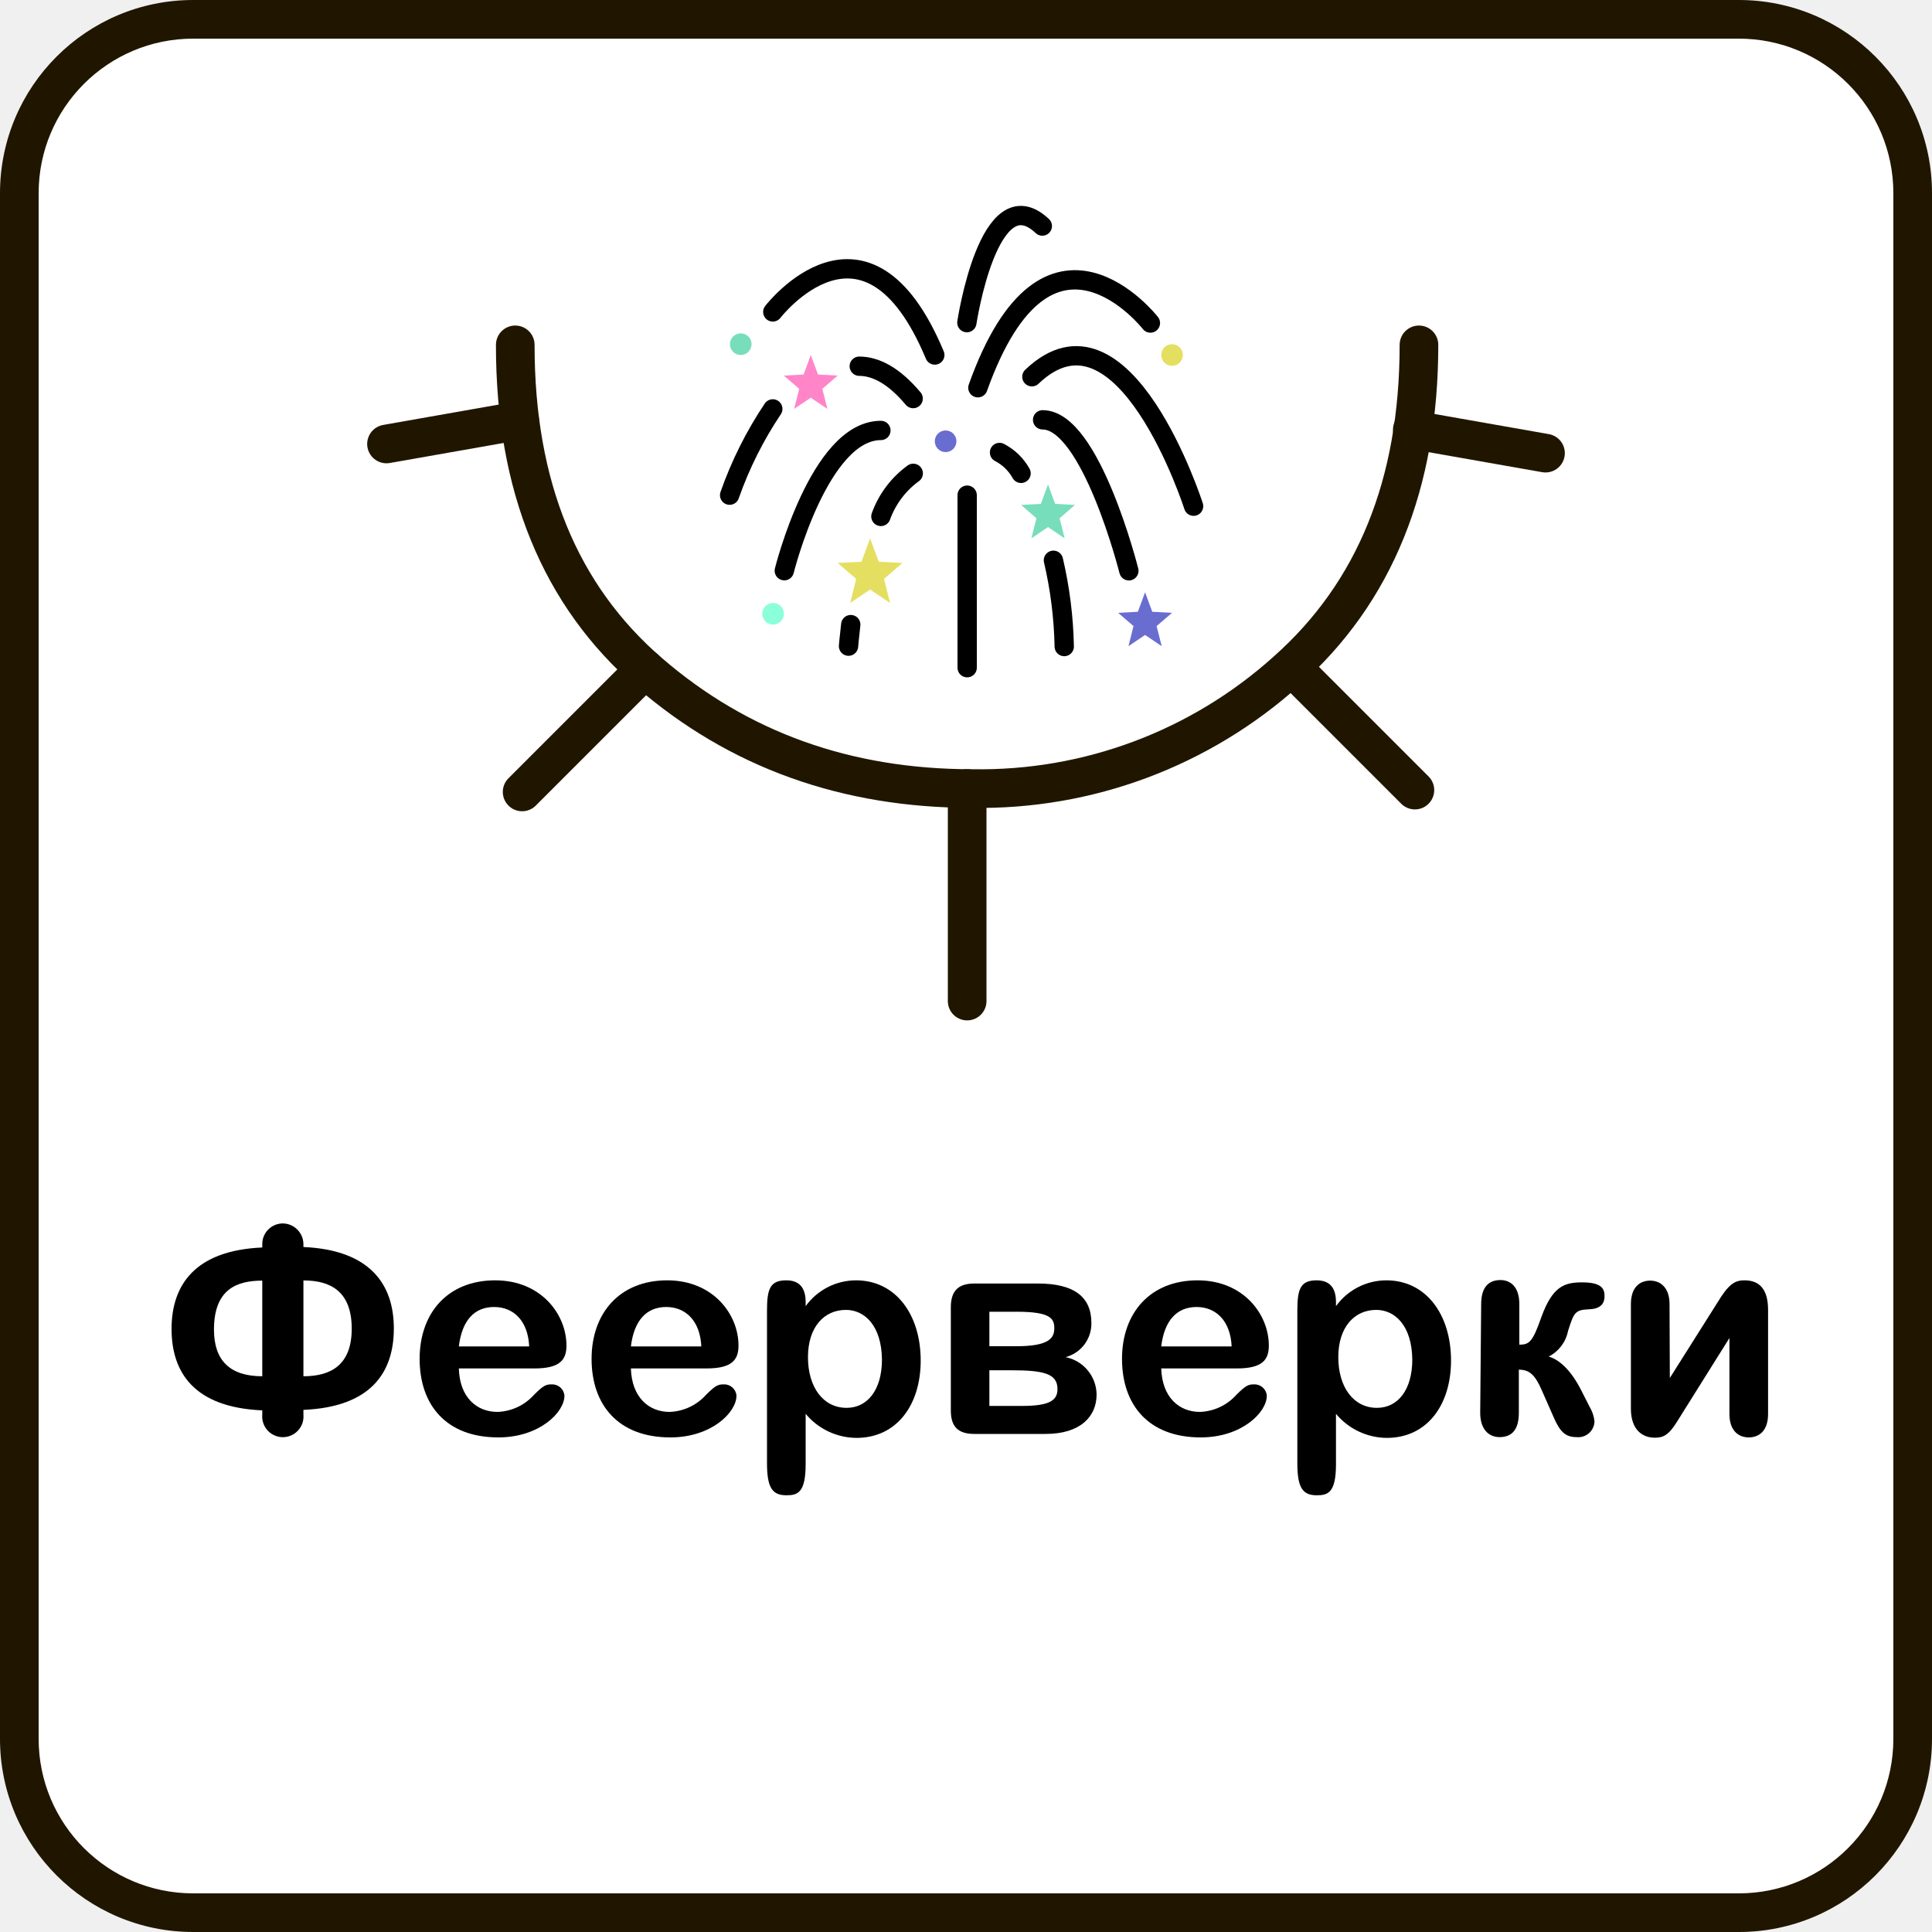
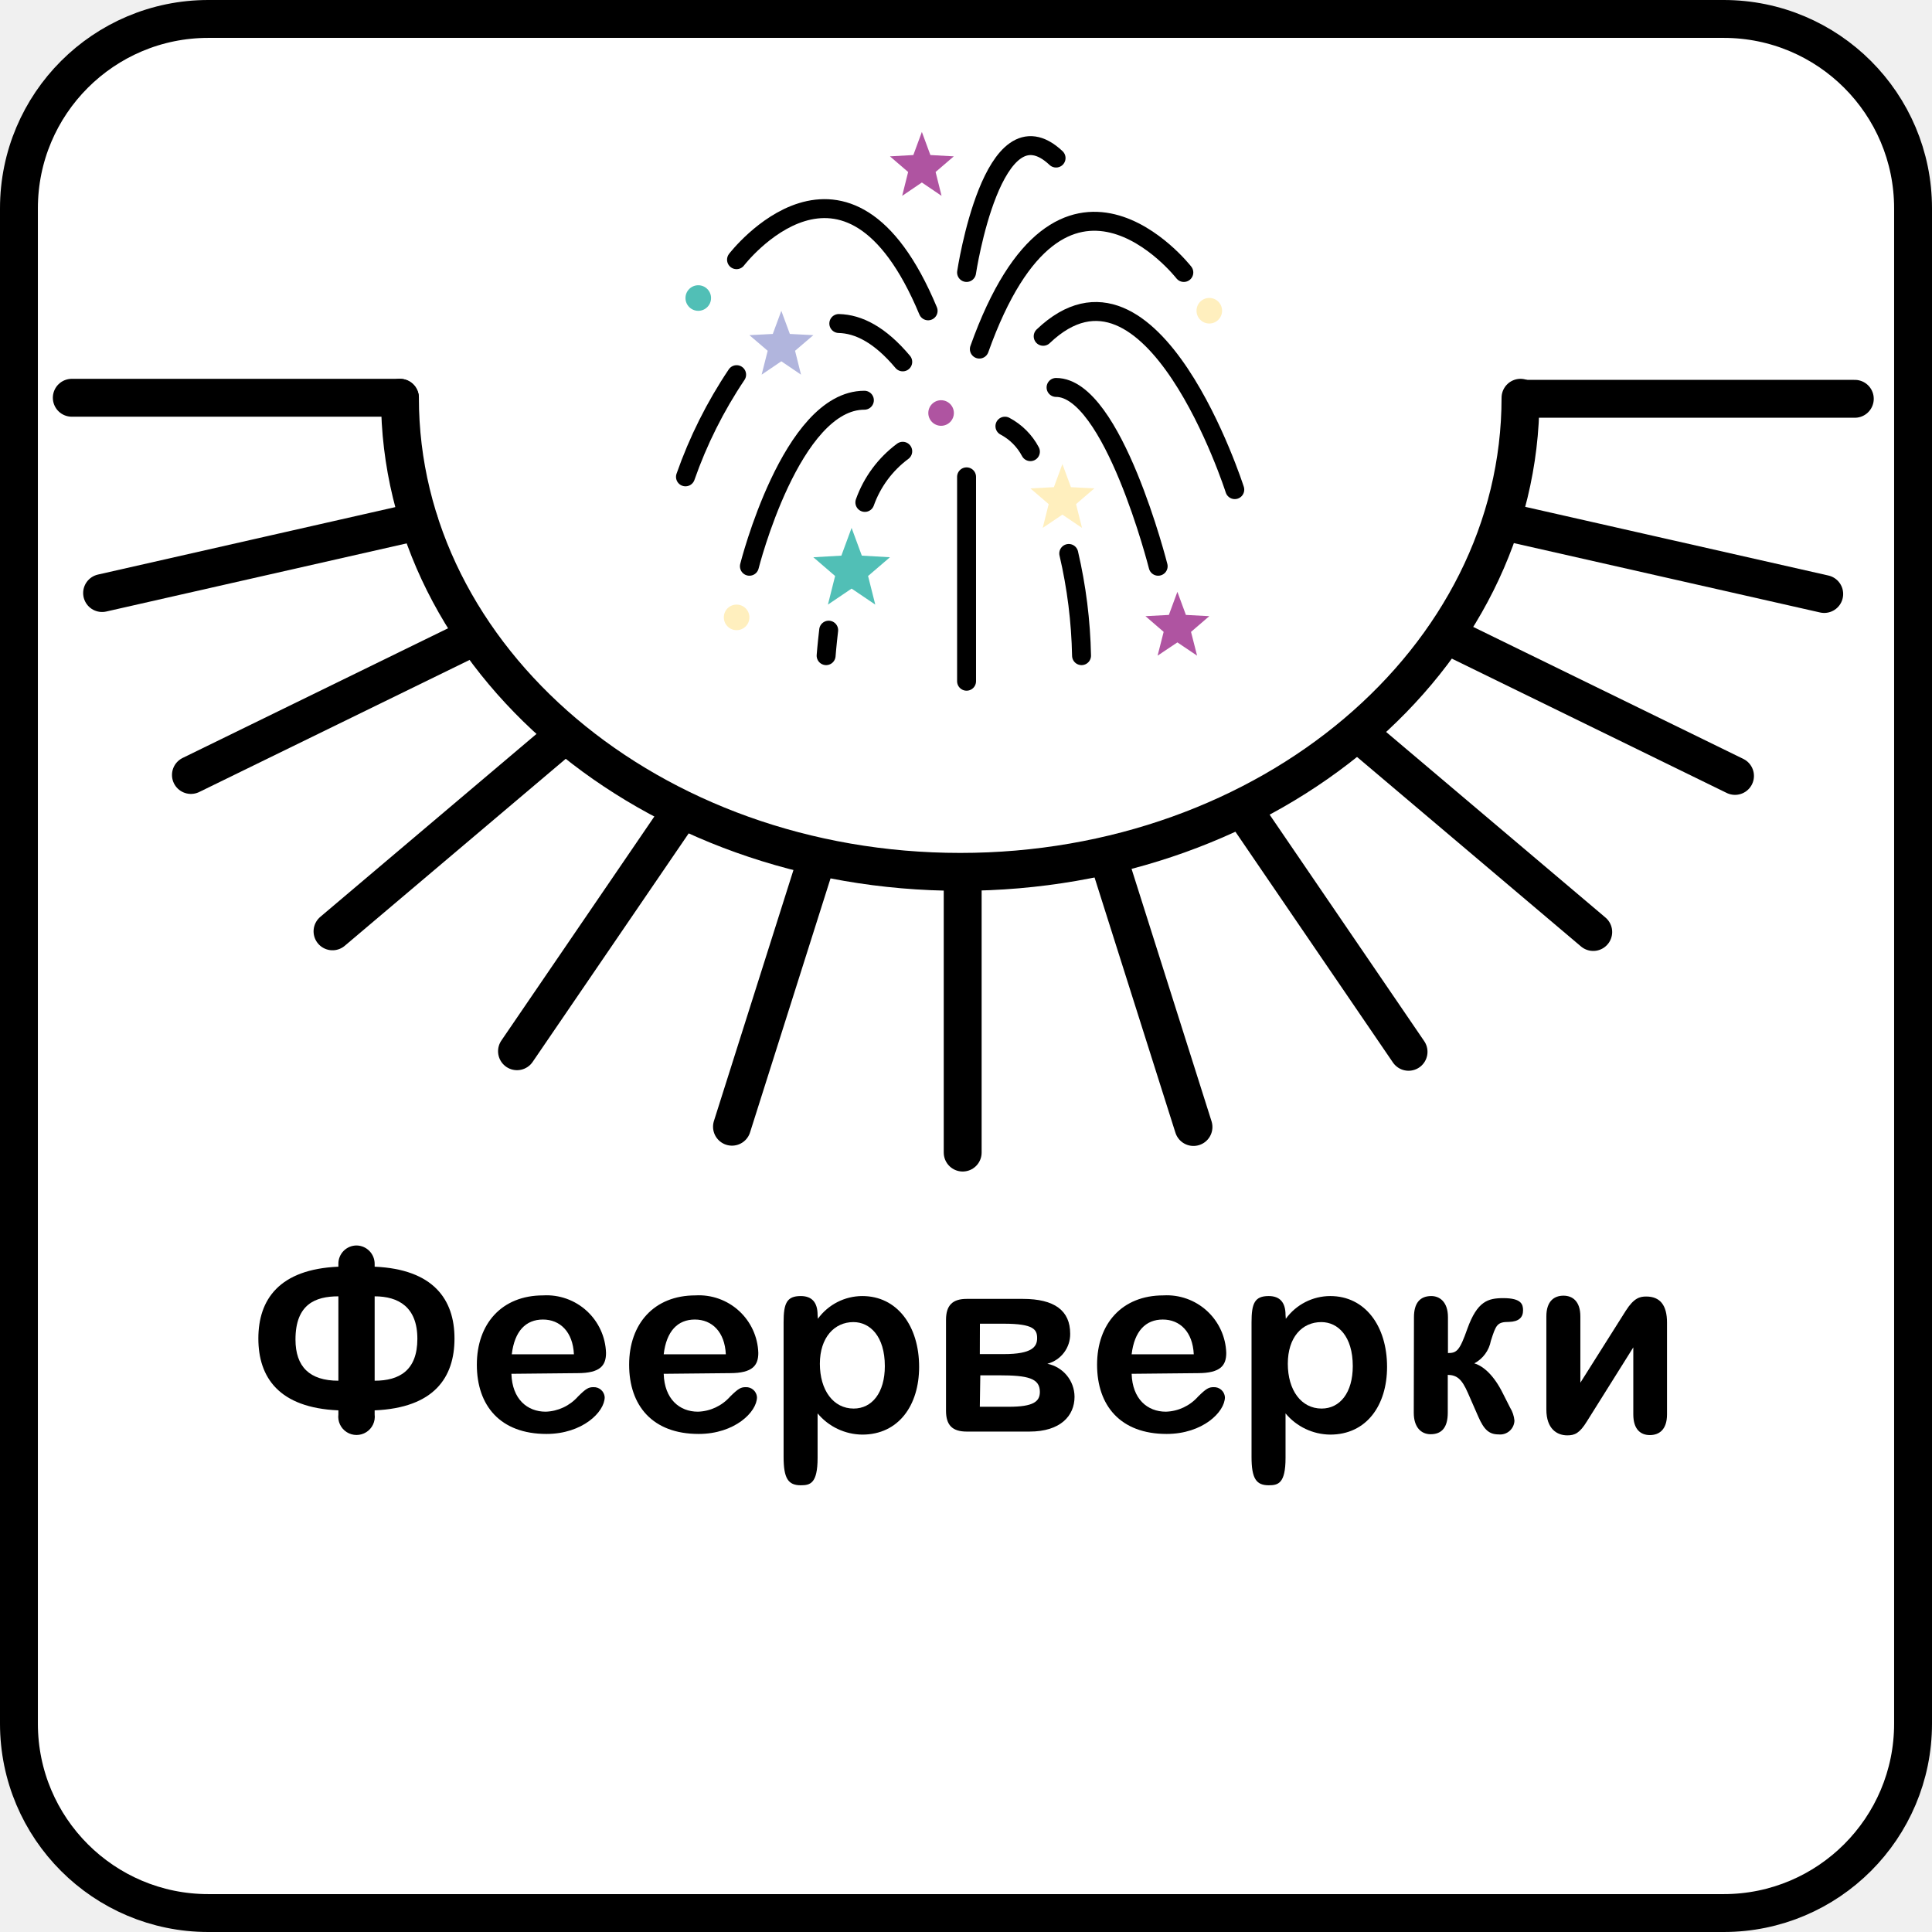
- <svg xmlns="http://www.w3.org/2000/svg" viewBox="0 0 200 200">
+ <svg xmlns="http://www.w3.org/2000/svg" viewBox="0 0 204 204">
  <defs>
-     <style>.cls-1{fill:#cf825b;}.cls-2{fill:#fff;}.cls-3{fill:#201600;}.cls-10,.cls-4{fill:none;stroke-linecap:round;}.cls-4{stroke:#000;stroke-miterlimit:10;stroke-width:2px;}.cls-5{fill:#696dcf;}.cls-6{fill:#8affda;}.cls-7{fill:#78ddbb;}.cls-8{fill:#e5df61;}.cls-9{fill:#ff85c8;}.cls-10{stroke:#201600;stroke-linejoin:round;stroke-width:4px;}</style>
+     <style>.cls-1{fill:#fff;}.cls-1,.cls-2,.cls-7{stroke:#000;stroke-miterlimit:10;}.cls-1,.cls-2{stroke-width:4px;}.cls-2,.cls-7{fill:none;stroke-linecap:round;}.cls-3{fill:#ffefbe;}.cls-4{fill:#af54a1;}.cls-5{fill:#51bfb6;}.cls-6{fill:#b1b5dd;}.cls-7{stroke-width:2px;}</style>
  </defs>
-   <g id="Слой_2" data-name="Слой 2">
-     <g id="Слой_2-2" data-name="Слой 2">
-       <polygon class="cls-1" points="96.21 21.12 96.96 23.14 99 23.25 97.41 24.62 97.93 26.7 96.21 25.54 94.49 26.7 95.01 24.62 93.42 23.25 95.47 23.14 96.21 21.12" />
-       <rect class="cls-2" x="2" y="2" width="196" height="196" rx="18" ry="18" />
-       <path class="cls-3" d="M180,4a16,16,0,0,1,16,16V180a16,16,0,0,1-16,16H20A16,16,0,0,1,4,180V20A16,16,0,0,1,20,4H180m0-4H20A20,20,0,0,0,0,20V180a20,20,0,0,0,20,20H180a20,20,0,0,0,20-20V20A20,20,0,0,0,180,0Z" />
-       <path class="cls-4" d="M100.12,51.26V69.12M109.05,58a42.88,42.88,0,0,1,1.12,8.93m-6.7-20.09A5.37,5.37,0,0,1,105.7,49M88.07,64.66c-.16,1.36-.23,2.23-.23,2.23M94.54,49a9.5,9.5,0,0,0-3.35,4.46m16.74-10c5,0,8.93,15.63,8.93,15.63M91.19,44.56c-6.39,0-10,14.52-10,14.52M106.82,39c9.53-9.11,16.74,13.4,16.74,13.4M80,42.33a39.58,39.58,0,0,0-4.47,8.93m19-10c-2-2.38-3.86-3.34-5.58-3.35m12.28,2.23c7.25-20.33,17.86-6.7,17.86-6.7M96.77,36.75C89.66,19.73,80,32.29,80,32.29m20.09,1.11s2.28-15.21,7.81-10" />
-       <circle class="cls-5" cx="97.89" cy="45.68" r="1.12" />
-       <circle class="cls-6" cx="80.03" cy="63.54" r="1.12" />
-       <circle class="cls-7" cx="76.68" cy="35.63" r="1.12" />
-       <circle class="cls-8" cx="121.33" cy="36.75" r="1.12" />
-       <polygon class="cls-9" points="83.93 36.75 84.68 38.77 86.72 38.88 85.13 40.25 85.65 42.33 83.93 41.17 82.21 42.33 82.73 40.25 81.14 38.88 83.19 38.77 83.93 36.75" />
-       <polygon class="cls-7" points="108.49 50.15 109.23 52.16 111.28 52.27 109.69 53.65 110.21 55.73 108.49 54.56 106.77 55.73 107.29 53.65 105.7 52.27 107.75 52.16 108.49 50.15" />
-       <polygon class="cls-5" points="118.54 61.31 119.28 63.33 121.33 63.44 119.73 64.81 120.26 66.89 118.54 65.73 116.82 66.89 117.34 64.81 115.75 63.44 117.79 63.33 118.54 61.31" />
-       <polygon class="cls-8" points="90.07 55.73 90.97 58.15 93.42 58.28 91.51 59.93 92.14 62.42 90.07 61.03 88.01 62.42 88.63 59.93 86.72 58.28 89.18 58.15 90.07 55.73" />
-       <path d="M31.41,129.09c6.87.3,9.36,3.84,9.36,8.43s-2.4,8.13-9.36,8.43v.48a2.14,2.14,0,1,1-4.26,0V146c-7-.3-9.39-3.87-9.39-8.43s2.44-8.13,9.39-8.43v-.33a2.13,2.13,0,0,1,2.16-2.16,2.16,2.16,0,0,1,2.1,2.16Zm-4.26,3.48c-2.69,0-5,.93-5,5.07,0,3.21,1.67,4.83,5,4.83Zm4.26,9.9c2.88,0,5-1.2,5-4.92,0-3.87-2.19-5-5-5Z" />
-       <path d="M47.5,141.66c.08,3,1.85,4.5,4,4.5a5.31,5.31,0,0,0,3.78-1.77c1-1,1.26-1.08,1.83-1.08a1.27,1.27,0,0,1,1.32,1.17c0,1.74-2.61,4.32-6.84,4.32-5.43,0-8.15-3.39-8.15-8.13s2.9-8.13,7.82-8.13c4.77,0,7.38,3.54,7.38,6.75,0,1.44-.63,2.37-3.3,2.37Zm7.28-2.28c-.12-2.64-1.61-4.08-3.63-4.08s-3.32,1.35-3.65,4.08Z" />
-       <path d="M65.31,141.66c.09,3,1.86,4.5,4,4.5a5.31,5.31,0,0,0,3.78-1.77c1-1,1.26-1.08,1.83-1.08a1.27,1.27,0,0,1,1.32,1.17c0,1.74-2.61,4.32-6.84,4.32-5.43,0-8.16-3.39-8.16-8.13s2.91-8.13,7.83-8.13c4.77,0,7.38,3.54,7.38,6.75,0,1.44-.63,2.37-3.3,2.37Zm7.29-2.28c-.12-2.64-1.62-4.08-3.63-4.08s-3.33,1.35-3.66,4.08Z" />
-       <path d="M83.4,135.21a6.45,6.45,0,0,1,5.22-2.67c4.08,0,6.69,3.51,6.69,8.31,0,4.53-2.43,8-6.66,8a6.9,6.9,0,0,1-5.25-2.49v5.22c0,3-.87,3.21-2,3.21-1.47,0-2-.81-2-3.33V135.63c0-2.25.35-3.09,2-3.09q2,0,2,2.25Zm4.17.39c-2.28,0-3.93,1.8-3.93,4.89s1.56,5.25,4,5.25c2.16,0,3.66-1.86,3.66-5C91.26,137.25,89.52,135.6,87.57,135.6Z" />
-       <path d="M113.52,144.36c0,2.25-1.65,4.08-5.28,4.08h-7.38c-1.71,0-2.43-.78-2.43-2.43V135.33c0-1.71.78-2.46,2.43-2.46h6.6c3.72,0,5.52,1.38,5.52,4.08a3.59,3.59,0,0,1-2.67,3.54A4,4,0,0,1,113.52,144.36Zm-11.1-5h2.82c3.39,0,3.9-.87,3.9-1.86s-.36-1.71-3.9-1.71h-2.82Zm0,6.18h3.42c2.85,0,3.63-.6,3.63-1.74,0-1.59-1.38-1.95-4.77-1.95h-2.28Z" />
-       <path d="M120.21,141.66c.09,3,1.86,4.5,4,4.5a5.31,5.31,0,0,0,3.78-1.77c1-1,1.26-1.08,1.83-1.08a1.27,1.27,0,0,1,1.32,1.17c0,1.74-2.61,4.32-6.84,4.32-5.43,0-8.15-3.39-8.15-8.13s2.9-8.13,7.82-8.13c4.77,0,7.38,3.54,7.38,6.75,0,1.44-.63,2.37-3.3,2.37Zm7.29-2.28c-.12-2.64-1.62-4.08-3.63-4.08s-3.33,1.35-3.66,4.08Z" />
-       <path d="M138.3,135.21a6.45,6.45,0,0,1,5.22-2.67c4.08,0,6.69,3.51,6.69,8.31,0,4.53-2.43,8-6.66,8a6.9,6.9,0,0,1-5.25-2.49v5.22c0,3-.87,3.21-2,3.21-1.47,0-2-.81-2-3.33V135.63c0-2.25.36-3.09,2-3.09q2,0,2,2.25Zm4.17.39c-2.28,0-3.93,1.8-3.93,4.89s1.56,5.25,4,5.25c2.16,0,3.66-1.86,3.66-5C146.16,137.25,144.42,135.6,142.47,135.6Z" />
-       <path d="M153.33,135c0-1.65.69-2.49,2-2.49,1,0,1.95.66,1.95,2.49v4.2c1.05,0,1.38-.3,2.28-2.85,1.17-3.24,2.43-3.6,4.23-3.6,2.13,0,2.31.75,2.31,1.44,0,.87-.54,1.32-1.65,1.35-1.41.06-1.53.36-2.13,2.25a3.78,3.78,0,0,1-2,2.64c1.14.33,2.34,1.47,3.36,3.48l.87,1.71a3.62,3.62,0,0,1,.51,1.53,1.68,1.68,0,0,1-1.86,1.62c-1.14,0-1.71-.54-2.37-2.07l-1.23-2.79c-.72-1.65-1.29-2.1-2.37-2.13v4.47c0,1.68-.66,2.52-2,2.52-1.11,0-2-.81-2-2.52Z" />
-       <path d="M172.86,142.65l5.34-8.46c1-1.5,1.65-1.65,2.4-1.65q2.43,0,2.43,3.06v10.77c0,1.83-1,2.43-2,2.43s-2-.63-2-2.43v-7.86l-5.43,8.67c-.87,1.41-1.44,1.65-2.31,1.65-1.2,0-2.46-.75-2.46-3V135c0-1.83,1-2.43,2-2.43s2,.66,2,2.43Z" />
-       <line class="cls-10" x1="53.8" y1="43.53" x2="40.01" y2="45.96" />
-       <line class="cls-10" x1="66.78" y1="69.25" x2="54.05" y2="81.98" />
-       <line class="cls-10" x1="100.12" y1="81.63" x2="100.12" y2="103.63" />
-       <line class="cls-10" x1="133.75" y1="69.07" x2="146.47" y2="81.79" />
-       <line class="cls-10" x1="146.2" y1="44.48" x2="159.99" y2="46.91" />
-       <path class="cls-10" d="M146.89,35.7q0,21.6-13.71,33.76a47.42,47.42,0,0,1-32.55,12.17q-19.53,0-33.42-12T53.34,35.7" />
-     </g>
+   <g id="Категории">
+     <rect class="cls-1" x="2" y="2" width="200" height="200" rx="20" ry="20" />
+     <path class="cls-2" d="M160.55,42c0,27.64-26.49,50.06-59.16,50.06S42.23,69.64,42.23,42" />
+     <line class="cls-2" x1="7.58" y1="42" x2="42.23" y2="42" />
+     <line class="cls-2" x1="10.78" y1="62.62" x2="44.24" y2="55.03" />
+     <line class="cls-2" x1="20.16" y1="81.83" x2="50.17" y2="67.17" />
+     <line class="cls-2" x1="35.11" y1="98.34" x2="59.61" y2="77.61" />
+     <line class="cls-2" x1="54.59" y1="111" x2="71.92" y2="85.62" />
+     <line class="cls-2" x1="77.29" y1="118.97" x2="86.26" y2="90.66" />
+     <line class="cls-2" x1="101.65" y1="121.7" x2="101.65" y2="92.39" />
+     <line class="cls-2" x1="126.02" y1="119" x2="117.05" y2="90.69" />
+     <line class="cls-2" x1="148.73" y1="111.06" x2="131.4" y2="85.67" />
+     <line class="cls-2" x1="168.23" y1="98.41" x2="143.73" y2="77.68" />
+     <line class="cls-2" x1="183.2" y1="81.93" x2="153.2" y2="67.27" />
+     <line class="cls-2" x1="192.62" y1="62.72" x2="159.16" y2="55.14" />
+     <line class="cls-2" x1="195.85" y1="42.11" x2="161.2" y2="42.11" />
+     <path d="M39.56,133.75c6.19.27,8.43,3.45,8.43,7.58s-2.16,7.32-8.43,7.59v.43a1.93,1.93,0,1,1-3.83,0v-.43c-6.29-.27-8.45-3.49-8.45-7.59s2.19-7.31,8.45-7.58v-.3a1.92,1.92,0,0,1,1.94-1.94,1.94,1.94,0,0,1,1.89,1.94Zm-3.83,3.13c-2.43,0-4.53.83-4.53,4.56,0,2.89,1.51,4.35,4.53,4.35Zm3.83,8.91c2.6,0,4.51-1.08,4.51-4.43s-2-4.48-4.51-4.48Z" />
+     <path d="M54,145.06c.08,2.67,1.67,4,3.62,4a4.76,4.76,0,0,0,3.4-1.59c.86-.86,1.13-1,1.64-1a1.14,1.14,0,0,1,1.19,1.05c0,1.57-2.35,3.89-6.15,3.89-4.89,0-7.35-3-7.35-7.31s2.62-7.32,7-7.32a6.28,6.28,0,0,1,6.64,6.07c0,1.3-.57,2.14-3,2.14ZM60.6,143c-.11-2.37-1.46-3.67-3.27-3.67s-3,1.22-3.29,3.67Z" />
+     <path d="M70.08,145.06c.08,2.67,1.67,4,3.61,4a4.73,4.73,0,0,0,3.4-1.59c.87-.86,1.14-1,1.65-1a1.14,1.14,0,0,1,1.19,1.05c0,1.57-2.35,3.89-6.16,3.89-4.88,0-7.34-3-7.34-7.31s2.62-7.32,7-7.32a6.28,6.28,0,0,1,6.64,6.07c0,1.3-.57,2.14-3,2.14ZM76.64,143c-.11-2.37-1.46-3.67-3.27-3.67s-3,1.22-3.29,3.67Z" />
+     <path d="M86.36,139.25a5.81,5.81,0,0,1,4.69-2.4c3.68,0,6,3.16,6,7.48,0,4.07-2.18,7.15-6,7.15a6.21,6.21,0,0,1-4.72-2.24v4.7c0,2.72-.79,2.89-1.78,2.89-1.33,0-1.81-.73-1.81-3v-14.2c0-2,.32-2.78,1.81-2.78,1.18,0,1.78.67,1.78,2Zm3.75.35c-2,0-3.54,1.62-3.54,4.4s1.41,4.73,3.57,4.73c1.94,0,3.29-1.68,3.29-4.48C93.43,141.09,91.86,139.6,90.11,139.6Z" />
+     <path d="M113.46,147.49c0,2-1.48,3.67-4.75,3.67h-6.64c-1.54,0-2.18-.71-2.18-2.19v-9.61c0-1.54.7-2.21,2.18-2.21H108c3.35,0,5,1.24,5,3.67a3.23,3.23,0,0,1-2.41,3.18A3.57,3.57,0,0,1,113.46,147.49Zm-10-4.51H106c3,0,3.51-.79,3.51-1.68s-.32-1.53-3.51-1.53h-2.53Zm0,5.56h3.07c2.57,0,3.27-.54,3.27-1.57,0-1.43-1.24-1.75-4.29-1.75h-2Z" />
+     <path d="M119.49,145.06c.08,2.67,1.67,4,3.61,4a4.73,4.73,0,0,0,3.4-1.59c.87-.86,1.14-1,1.65-1a1.14,1.14,0,0,1,1.19,1.05c0,1.57-2.35,3.89-6.16,3.89-4.88,0-7.34-3-7.34-7.31s2.62-7.32,7-7.32a6.28,6.28,0,0,1,6.64,6.07c0,1.3-.57,2.14-3,2.14Zm6.56-2.06c-.11-2.37-1.46-3.67-3.27-3.67s-3,1.22-3.29,3.67Z" />
+     <path d="M135.77,139.25a5.81,5.81,0,0,1,4.69-2.4c3.68,0,6,3.16,6,7.48,0,4.07-2.18,7.15-6,7.15a6.21,6.21,0,0,1-4.72-2.24v4.7c0,2.72-.79,2.89-1.78,2.89-1.33,0-1.81-.73-1.81-3v-14.2c0-2,.32-2.78,1.81-2.78,1.18,0,1.78.67,1.78,2Zm3.75.35c-2.05,0-3.54,1.62-3.54,4.4s1.41,4.73,3.57,4.73c1.94,0,3.29-1.68,3.29-4.48C142.84,141.09,141.27,139.6,139.52,139.6Z" />
+     <path d="M149.3,139.09c0-1.48.62-2.24,1.83-2.24.86,0,1.76.59,1.76,2.24v3.78c.94,0,1.24-.27,2.05-2.57,1.05-2.91,2.18-3.23,3.8-3.23,1.92,0,2.08.67,2.08,1.29,0,.78-.48,1.19-1.48,1.22-1.27,0-1.38.32-1.92,2a3.41,3.41,0,0,1-1.75,2.38c1,.29,2.1,1.32,3,3.13l.78,1.54a3.17,3.17,0,0,1,.46,1.37,1.51,1.51,0,0,1-1.67,1.46c-1,0-1.54-.49-2.14-1.86l-1.1-2.51c-.65-1.49-1.16-1.89-2.13-1.92v4c0,1.51-.6,2.27-1.81,2.27-1,0-1.78-.73-1.78-2.27Z" />
+     <path d="M166.87,146l4.81-7.62c.86-1.34,1.48-1.48,2.15-1.48,1.46,0,2.19.92,2.19,2.75v9.69c0,1.65-.86,2.19-1.81,2.19s-1.75-.57-1.75-2.19v-7.07l-4.89,7.8c-.78,1.27-1.29,1.49-2.08,1.49-1.08,0-2.21-.68-2.21-2.73V139c0-1.65.86-2.19,1.81-2.19s1.78.59,1.78,2.19Z" />
+     <path class="cls-3" d="M127.69,31.46a1.35,1.35,0,1,1-1.35,1.36A1.35,1.35,0,0,1,127.69,31.46Z" />
+     <polygon class="cls-4" points="127.69 65.06 125.76 66.72 126.4 69.23 124.32 67.83 122.23 69.23 122.87 66.72 120.95 65.06 123.42 64.93 124.32 62.49 125.22 64.93 127.69 65.06" />
+     <polygon class="cls-3" points="115.55 51.57 113.62 53.23 114.25 55.74 112.18 54.34 110.1 55.74 110.73 53.23 108.8 51.57 111.28 51.44 112.18 49 113.08 51.44 115.55 51.57" />
+     <polygon class="cls-4" points="100.71 16.51 98.79 18.16 99.42 20.68 97.34 19.27 95.26 20.68 95.89 18.16 93.97 16.51 96.44 16.37 97.34 13.93 98.24 16.37 100.71 16.51" />
+     <path class="cls-4" d="M99.37,42.26a1.35,1.35,0,0,1,0,2.7,1.35,1.35,0,1,1,0-2.7Z" />
+     <polygon class="cls-5" points="93.97 58.84 91.66 60.82 92.42 63.84 89.92 62.15 87.42 63.84 88.18 60.82 85.88 58.84 88.84 58.67 89.92 55.74 91 58.67 93.97 58.84" />
+     <polygon class="cls-6" points="85.88 35.39 83.95 37.04 84.58 39.56 82.5 38.15 80.42 39.56 81.06 37.04 79.13 35.39 81.6 35.26 82.5 32.82 83.4 35.26 85.88 35.39" />
+     <path class="cls-3" d="M77.78,63.84a1.35,1.35,0,1,1-1.35,1.35A1.34,1.34,0,0,1,77.78,63.84Z" />
+     <path class="cls-5" d="M73.74,30.12a1.35,1.35,0,1,1-1.36,1.34A1.35,1.35,0,0,1,73.74,30.12Z" />
+     <line class="cls-7" x1="102.06" y1="50.35" x2="102.06" y2="71.93" />
+     <path class="cls-7" d="M112.85,58.44a51.94,51.94,0,0,1,1.35,10.79" />
+     <path class="cls-7" d="M106.11,45a6.45,6.45,0,0,1,2.69,2.69" />
+     <path class="cls-7" d="M87.5,66.54c-.19,1.64-.27,2.69-.27,2.69" />
+     <path class="cls-7" d="M95.32,47.65a11.55,11.55,0,0,0-4,5.4" />
+     <path class="cls-7" d="M111.51,40.91c6,0,10.78,18.88,10.78,18.88" />
+     <path class="cls-7" d="M91.27,42.26c-7.73,0-12.14,17.53-12.14,17.53" />
+     <path class="cls-7" d="M110.15,35.51c11.53-11,20.23,16.19,20.23,16.19" />
+     <path class="cls-7" d="M77.78,39.56a47.61,47.61,0,0,0-5.4,10.79" />
+     <path class="cls-7" d="M95.32,38.21c-2.41-2.87-4.67-4-6.75-4.05" />
+     <path class="cls-7" d="M103.41,36.86C112.18,12.3,125,28.77,125,28.77" />
+     <path class="cls-7" d="M98,32.82c-8.59-20.58-20.23-5.4-20.23-5.4" />
+     <path class="cls-7" d="M102.06,28.77s2.76-18.38,9.45-12.08" />
  </g>
</svg>
